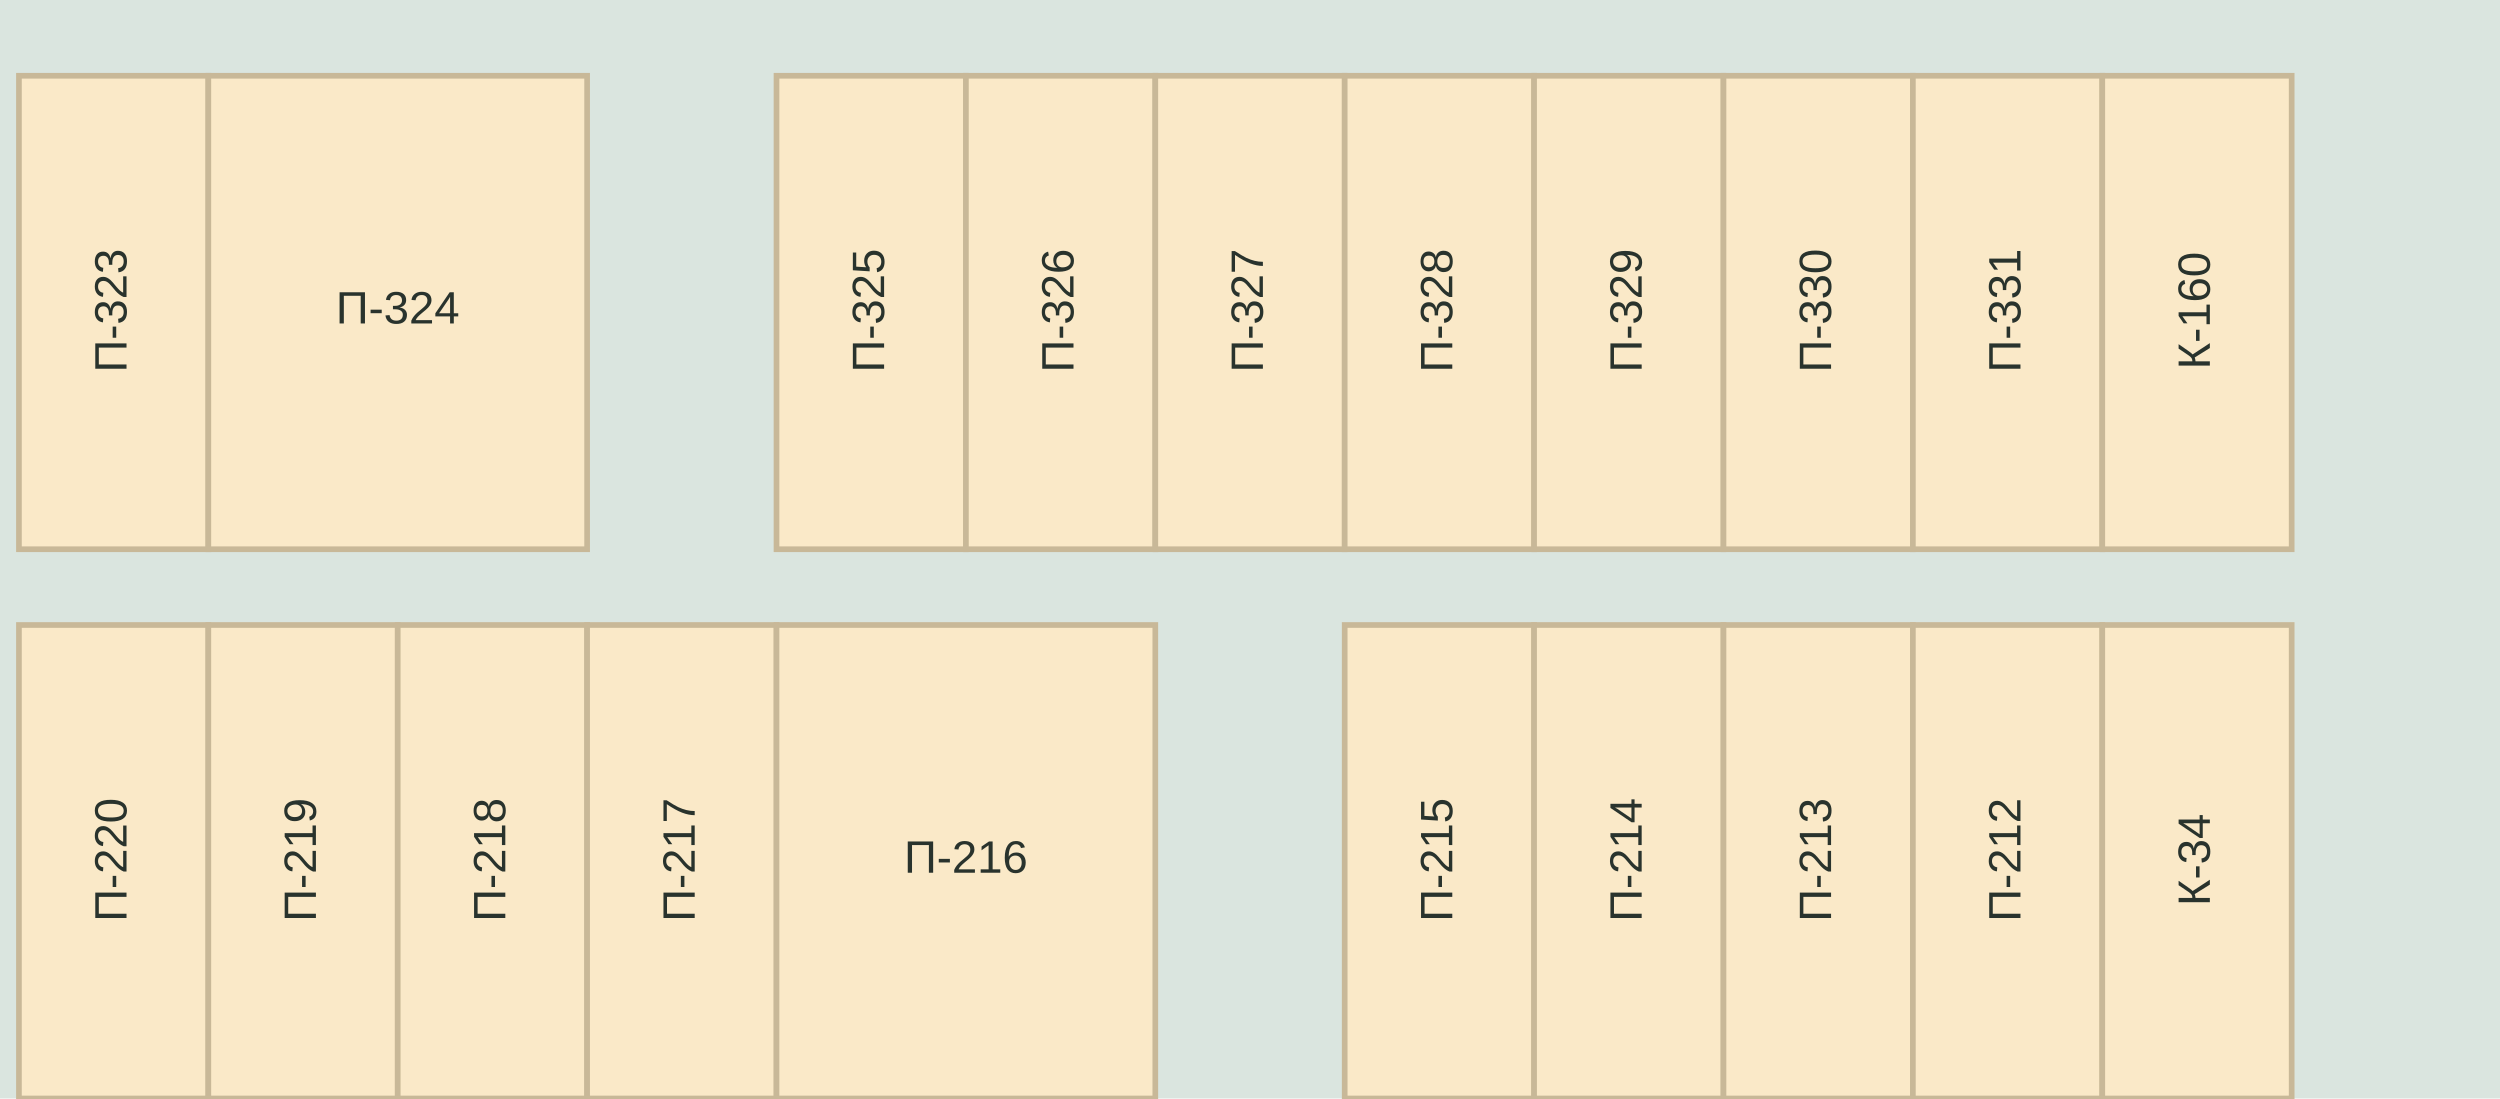
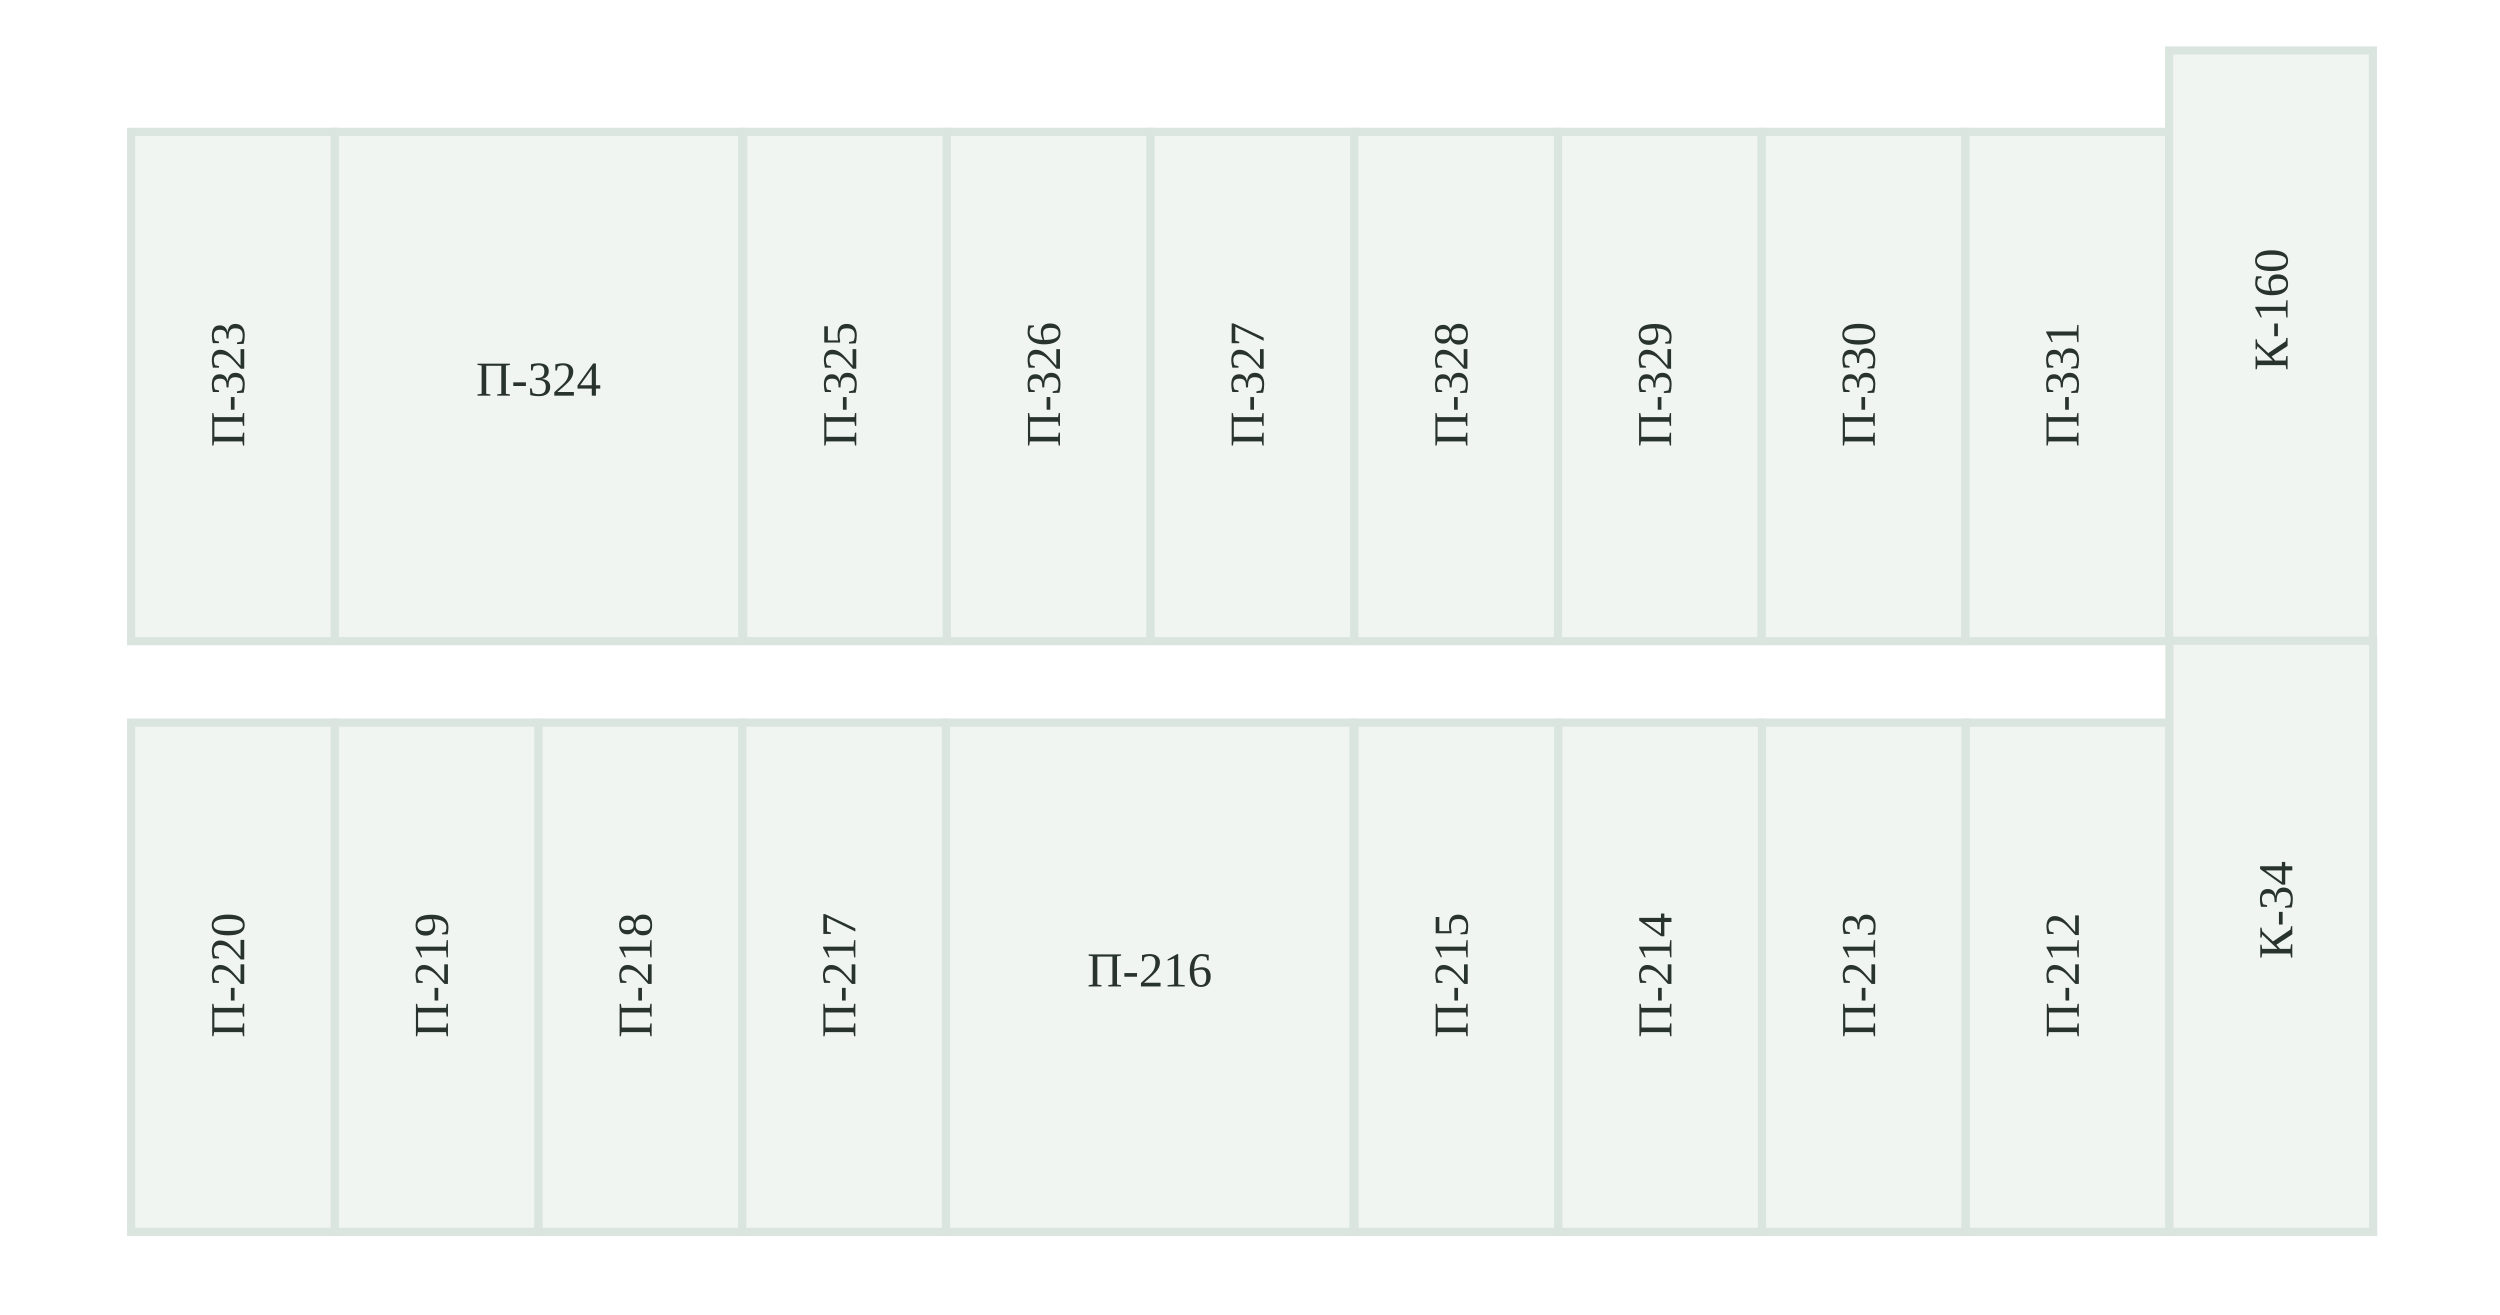
- <svg xmlns="http://www.w3.org/2000/svg" width="660" height="290" viewBox="0 0 660 290" fill="none" font-family="Arial, sans-serif">
-   <rect width="660" height="290" fill="#DAE5DF" />
-   <rect x="5" y="20" width="50" height="125" fill="#FAE9C8" stroke="#c8b898" stroke-width="1.5" />
-   <text x="30" y="82" font-size="12" fill="#29332D" text-anchor="middle" dominant-baseline="middle" transform="rotate(-90 30 82)">П-323</text>
-   <rect x="55" y="20" width="100" height="125" fill="#FAE9C8" stroke="#c8b898" stroke-width="1.5" />
-   <text x="105" y="82" font-size="12" fill="#29332D" text-anchor="middle" dominant-baseline="middle">П-324</text>
-   <rect x="205" y="20" width="50" height="125" fill="#FAE9C8" stroke="#c8b898" stroke-width="1.5" />
-   <text x="230" y="82" font-size="12" fill="#29332D" text-anchor="middle" dominant-baseline="middle" transform="rotate(-90 230 82)">П-325</text>
-   <rect x="255" y="20" width="50" height="125" fill="#FAE9C8" stroke="#c8b898" stroke-width="1.5" />
-   <text x="280" y="82" font-size="12" fill="#29332D" text-anchor="middle" dominant-baseline="middle" transform="rotate(-90 280 82)">П-326</text>
-   <rect x="305" y="20" width="50" height="125" fill="#FAE9C8" stroke="#c8b898" stroke-width="1.5" />
-   <text x="330" y="82" font-size="12" fill="#29332D" text-anchor="middle" dominant-baseline="middle" transform="rotate(-90 330 82)">П-327</text>
-   <rect x="355" y="20" width="50" height="125" fill="#FAE9C8" stroke="#c8b898" stroke-width="1.5" />
-   <text x="380" y="82" font-size="12" fill="#29332D" text-anchor="middle" dominant-baseline="middle" transform="rotate(-90 380 82)">П-328</text>
-   <rect x="405" y="20" width="50" height="125" fill="#FAE9C8" stroke="#c8b898" stroke-width="1.5" />
-   <text x="430" y="82" font-size="12" fill="#29332D" text-anchor="middle" dominant-baseline="middle" transform="rotate(-90 430 82)">П-329</text>
-   <rect x="455" y="20" width="50" height="125" fill="#FAE9C8" stroke="#c8b898" stroke-width="1.5" />
-   <text x="480" y="82" font-size="12" fill="#29332D" text-anchor="middle" dominant-baseline="middle" transform="rotate(-90 480 82)">П-330</text>
-   <rect x="505" y="20" width="50" height="125" fill="#FAE9C8" stroke="#c8b898" stroke-width="1.5" />
-   <text x="530" y="82" font-size="12" fill="#29332D" text-anchor="middle" dominant-baseline="middle" transform="rotate(-90 530 82)">П-331</text>
-   <rect x="555" y="20" width="50" height="125" fill="#FAE9C8" stroke="#c8b898" stroke-width="1.5" />
-   <text x="580" y="82" font-size="12" fill="#29332D" text-anchor="middle" dominant-baseline="middle" transform="rotate(-90 580 82)">К-160</text>
-   <rect x="5" y="165" width="50" height="125" fill="#FAE9C8" stroke="#c8b898" stroke-width="1.5" />
-   <text x="30" y="227" font-size="12" fill="#29332D" text-anchor="middle" dominant-baseline="middle" transform="rotate(-90 30 227)">П-220</text>
-   <rect x="55" y="165" width="50" height="125" fill="#FAE9C8" stroke="#c8b898" stroke-width="1.5" />
-   <text x="80" y="227" font-size="12" fill="#29332D" text-anchor="middle" dominant-baseline="middle" transform="rotate(-90 80 227)">П-219</text>
-   <rect x="105" y="165" width="50" height="125" fill="#FAE9C8" stroke="#c8b898" stroke-width="1.5" />
-   <text x="130" y="227" font-size="12" fill="#29332D" text-anchor="middle" dominant-baseline="middle" transform="rotate(-90 130 227)">П-218</text>
-   <rect x="155" y="165" width="50" height="125" fill="#FAE9C8" stroke="#c8b898" stroke-width="1.5" />
-   <text x="180" y="227" font-size="12" fill="#29332D" text-anchor="middle" dominant-baseline="middle" transform="rotate(-90 180 227)">П-217</text>
-   <rect x="205" y="165" width="100" height="125" fill="#FAE9C8" stroke="#c8b898" stroke-width="1.5" />
-   <text x="255" y="227" font-size="12" fill="#29332D" text-anchor="middle" dominant-baseline="middle">П-216</text>
-   <rect x="355" y="165" width="50" height="125" fill="#FAE9C8" stroke="#c8b898" stroke-width="1.5" />
-   <text x="380" y="227" font-size="12" fill="#29332D" text-anchor="middle" dominant-baseline="middle" transform="rotate(-90 380 227)">П-215</text>
-   <rect x="405" y="165" width="50" height="125" fill="#FAE9C8" stroke="#c8b898" stroke-width="1.5" />
-   <text x="430" y="227" font-size="12" fill="#29332D" text-anchor="middle" dominant-baseline="middle" transform="rotate(-90 430 227)">П-214</text>
-   <rect x="455" y="165" width="50" height="125" fill="#FAE9C8" stroke="#c8b898" stroke-width="1.5" />
-   <text x="480" y="227" font-size="12" fill="#29332D" text-anchor="middle" dominant-baseline="middle" transform="rotate(-90 480 227)">П-213</text>
-   <rect x="505" y="165" width="50" height="125" fill="#FAE9C8" stroke="#c8b898" stroke-width="1.5" />
-   <text x="530" y="227" font-size="12" fill="#29332D" text-anchor="middle" dominant-baseline="middle" transform="rotate(-90 530 227)">П-212</text>
-   <rect x="555" y="165" width="50" height="125" fill="#FAE9C8" stroke="#c8b898" stroke-width="1.5" />
-   <text x="580" y="227" font-size="12" fill="#29332D" text-anchor="middle" dominant-baseline="middle" transform="rotate(-90 580 227)">К-34</text>
+ <svg xmlns="http://www.w3.org/2000/svg" viewBox="-138.886 228.519 613.629 322.634">
+   <rect x="-106.7" y="260.884" width="50" height="125" fill="rgb(240,245,242)" stroke="#DAE5DF" stroke-width="2" />
+   <text x="30" y="82" font-size="12" fill="#29332D" text-anchor="middle" dominant-baseline="middle" transform="matrix(0, -1, 1, 0, -163.6964, 352.8842)">П-323</text>
+   <rect x="-56.7" y="260.884" width="100" height="125" fill="rgb(240,245,242)" stroke="#DAE5DF" stroke-width="2" />
+   <text x="-6.696" y="322.884" font-size="12" fill="#29332D" text-anchor="middle" dominant-baseline="middle">П-324</text>
+   <rect x="43.53" y="260.884" width="50" height="125" fill="rgb(240,245,242)" stroke="#DAE5DF" stroke-width="2" />
+   <text x="230" y="82" font-size="12" fill="#29332D" text-anchor="middle" dominant-baseline="middle" transform="matrix(0, -1, 1, 0, -13.47048, 552.8842)">П-325</text>
+   <rect x="93.53" y="260.884" width="50" height="125" fill="rgb(240,245,242)" stroke="#DAE5DF" stroke-width="2" />
+   <text x="280" y="82" font-size="12" fill="#29332D" text-anchor="middle" dominant-baseline="middle" transform="matrix(0, -1, 1, 0, 36.52953, 602.8842)">П-326</text>
+   <rect x="143.53" y="260.884" width="50" height="125" fill="rgb(240,245,242)" stroke="#DAE5DF" stroke-width="2" />
+   <text x="330" y="82" font-size="12" fill="#29332D" text-anchor="middle" dominant-baseline="middle" transform="matrix(0, -1, 1, 0, 86.52952, 652.8842)">П-327</text>
+   <rect x="193.53" y="260.884" width="50" height="125" fill="rgb(240,245,242)" stroke="#DAE5DF" stroke-width="2" />
+   <text x="380" y="82" font-size="12" fill="#29332D" text-anchor="middle" dominant-baseline="middle" transform="matrix(0, -1, 1, 0, 136.5295, 702.8842)">П-328</text>
+   <rect x="243.53" y="260.884" width="50" height="125" fill="rgb(240,245,242)" stroke="#DAE5DF" stroke-width="2" />
+   <text x="430" y="82" font-size="12" fill="#29332D" text-anchor="middle" dominant-baseline="middle" transform="matrix(0, -1, 1, 0, 186.5295, 752.8842)">П-329</text>
+   <rect x="293.53" y="260.884" width="50" height="125" fill="rgb(240,245,242)" stroke="#DAE5DF" stroke-width="2" />
+   <text x="480" y="82" font-size="12" fill="#29332D" text-anchor="middle" dominant-baseline="middle" transform="matrix(0, -1, 1, 0, 236.5295, 802.8842)">П-330</text>
+   <rect x="343.53" y="260.884" width="50" height="125" fill="rgb(240,245,242)" stroke="#DAE5DF" stroke-width="2" />
+   <text x="530" y="82" font-size="12" fill="#29332D" text-anchor="middle" dominant-baseline="middle" transform="matrix(0, -1, 1, 0, 286.5295, 852.8842)">П-331</text>
+   <rect x="393.53" y="240.903" width="50" height="145" fill="rgb(240,245,242)" stroke="#DAE5DF" stroke-width="2" />
+   <text x="580" y="82" font-size="12" fill="#29332D" text-anchor="middle" dominant-baseline="middle" transform="matrix(0, -1, 1, 0, 337.8474, 884.5018)">К-160</text>
+   <rect x="-106.7" y="405.884" width="50" height="125" fill="rgb(240,245,242)" stroke="#DAE5DF" stroke-width="2" />
+   <text x="30" y="227" font-size="12" fill="#29332D" text-anchor="middle" dominant-baseline="middle" transform="matrix(0, -1, 1, 0, -308.6964, 497.8842)">П-220</text>
+   <rect x="-56.7" y="405.884" width="50" height="125" fill="rgb(240,245,242)" stroke="#DAE5DF" stroke-width="2" />
+   <text x="80" y="227" font-size="12" fill="#29332D" text-anchor="middle" dominant-baseline="middle" transform="matrix(0, -1, 1, 0, -258.6964, 547.8842)">П-219</text>
+   <rect x="-6.696" y="405.884" width="50" height="125" fill="rgb(240,245,242)" stroke="#DAE5DF" stroke-width="2" />
+   <text x="130" y="227" font-size="12" fill="#29332D" text-anchor="middle" dominant-baseline="middle" transform="matrix(0, -1, 1, 0, -208.6964, 597.8842)">П-218</text>
+   <rect x="43.304" y="405.884" width="50" height="125" fill="rgb(240,245,242)" stroke="#DAE5DF" stroke-width="2" />
+   <text x="180" y="227" font-size="12" fill="#29332D" text-anchor="middle" dominant-baseline="middle" transform="matrix(0, -1, 1, 0, -158.6964, 647.8842)">П-217</text>
+   <rect x="93.304" y="405.884" width="100" height="125" fill="rgb(240,245,242)" stroke="#DAE5DF" stroke-width="2" />
+   <text x="143.304" y="467.884" font-size="12" fill="#29332D" text-anchor="middle" dominant-baseline="middle">П-216</text>
+   <rect x="193.609" y="405.884" width="50" height="125" fill="rgb(240,245,242)" stroke="#DAE5DF" stroke-width="2" />
+   <text x="380" y="227" font-size="12" fill="#29332D" text-anchor="middle" dominant-baseline="middle" transform="matrix(0, -1, 1, 0, -8.39122, 847.8842)">П-215</text>
+   <rect x="243.609" y="405.884" width="50" height="125" fill="rgb(240,245,242)" stroke="#DAE5DF" stroke-width="2" />
+   <text x="430" y="227" font-size="12" fill="#29332D" text-anchor="middle" dominant-baseline="middle" transform="matrix(0, -1, 1, 0, 41.60878, 897.8842)">П-214</text>
+   <rect x="293.609" y="405.884" width="50" height="125" fill="rgb(240,245,242)" stroke="#DAE5DF" stroke-width="2" />
+   <text x="480" y="227" font-size="12" fill="#29332D" text-anchor="middle" dominant-baseline="middle" transform="matrix(0, -1, 1, 0, 91.60878, 947.8842)">П-213</text>
+   <rect x="343.609" y="405.884" width="50" height="125" fill="rgb(240,245,242)" stroke="#DAE5DF" stroke-width="2" />
+   <text x="530" y="227" font-size="12" fill="#29332D" text-anchor="middle" dominant-baseline="middle" transform="matrix(0, -1, 1, 0, 141.6088, 997.8842)">П-212</text>
+   <rect x="393.609" y="385.786" width="50" height="145.098" fill="rgb(240,245,242)" stroke="#DAE5DF" stroke-width="2" />
+   <text x="580" y="227" font-size="12" fill="#29332D" text-anchor="middle" dominant-baseline="middle" transform="matrix(0, -1, 1, 0, 194.0065, 1031.9)">К-34</text>
</svg>
